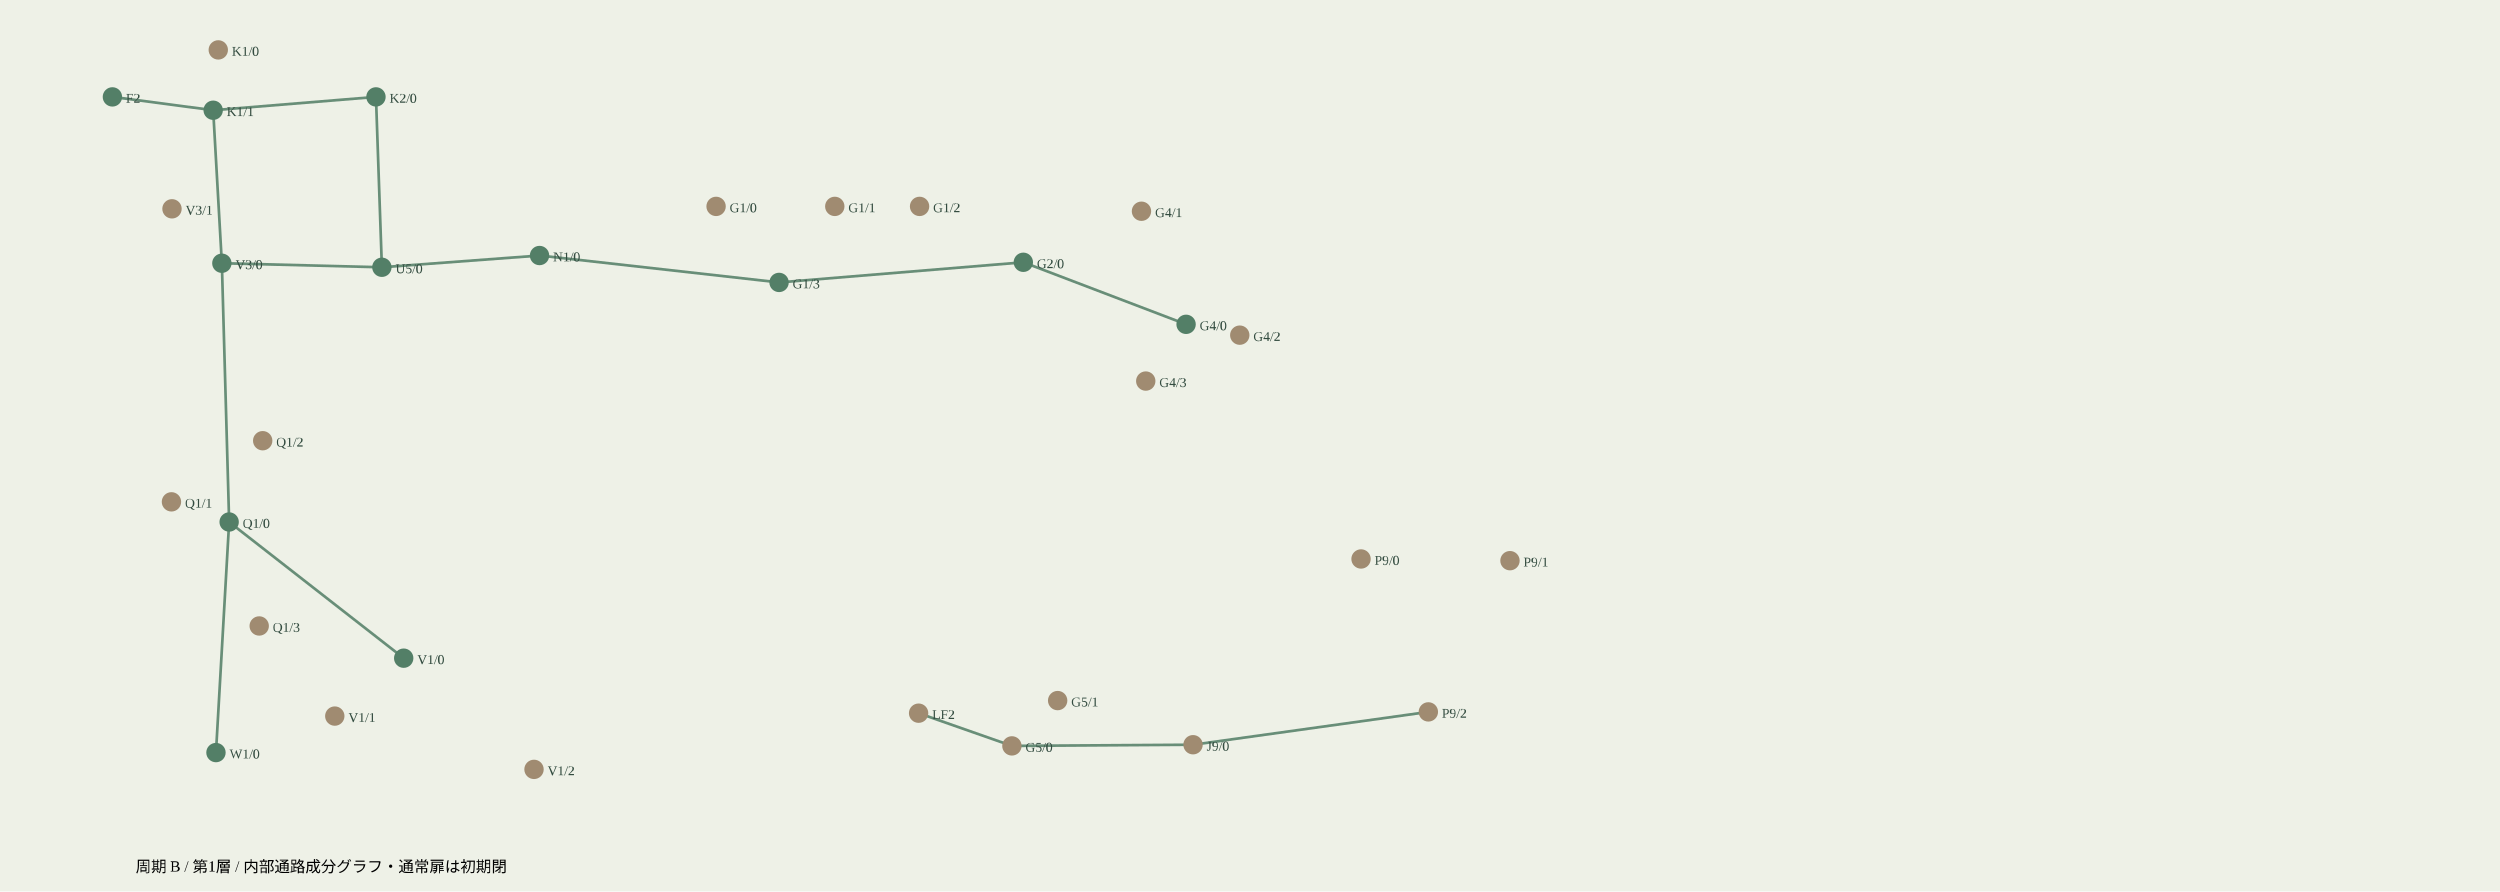
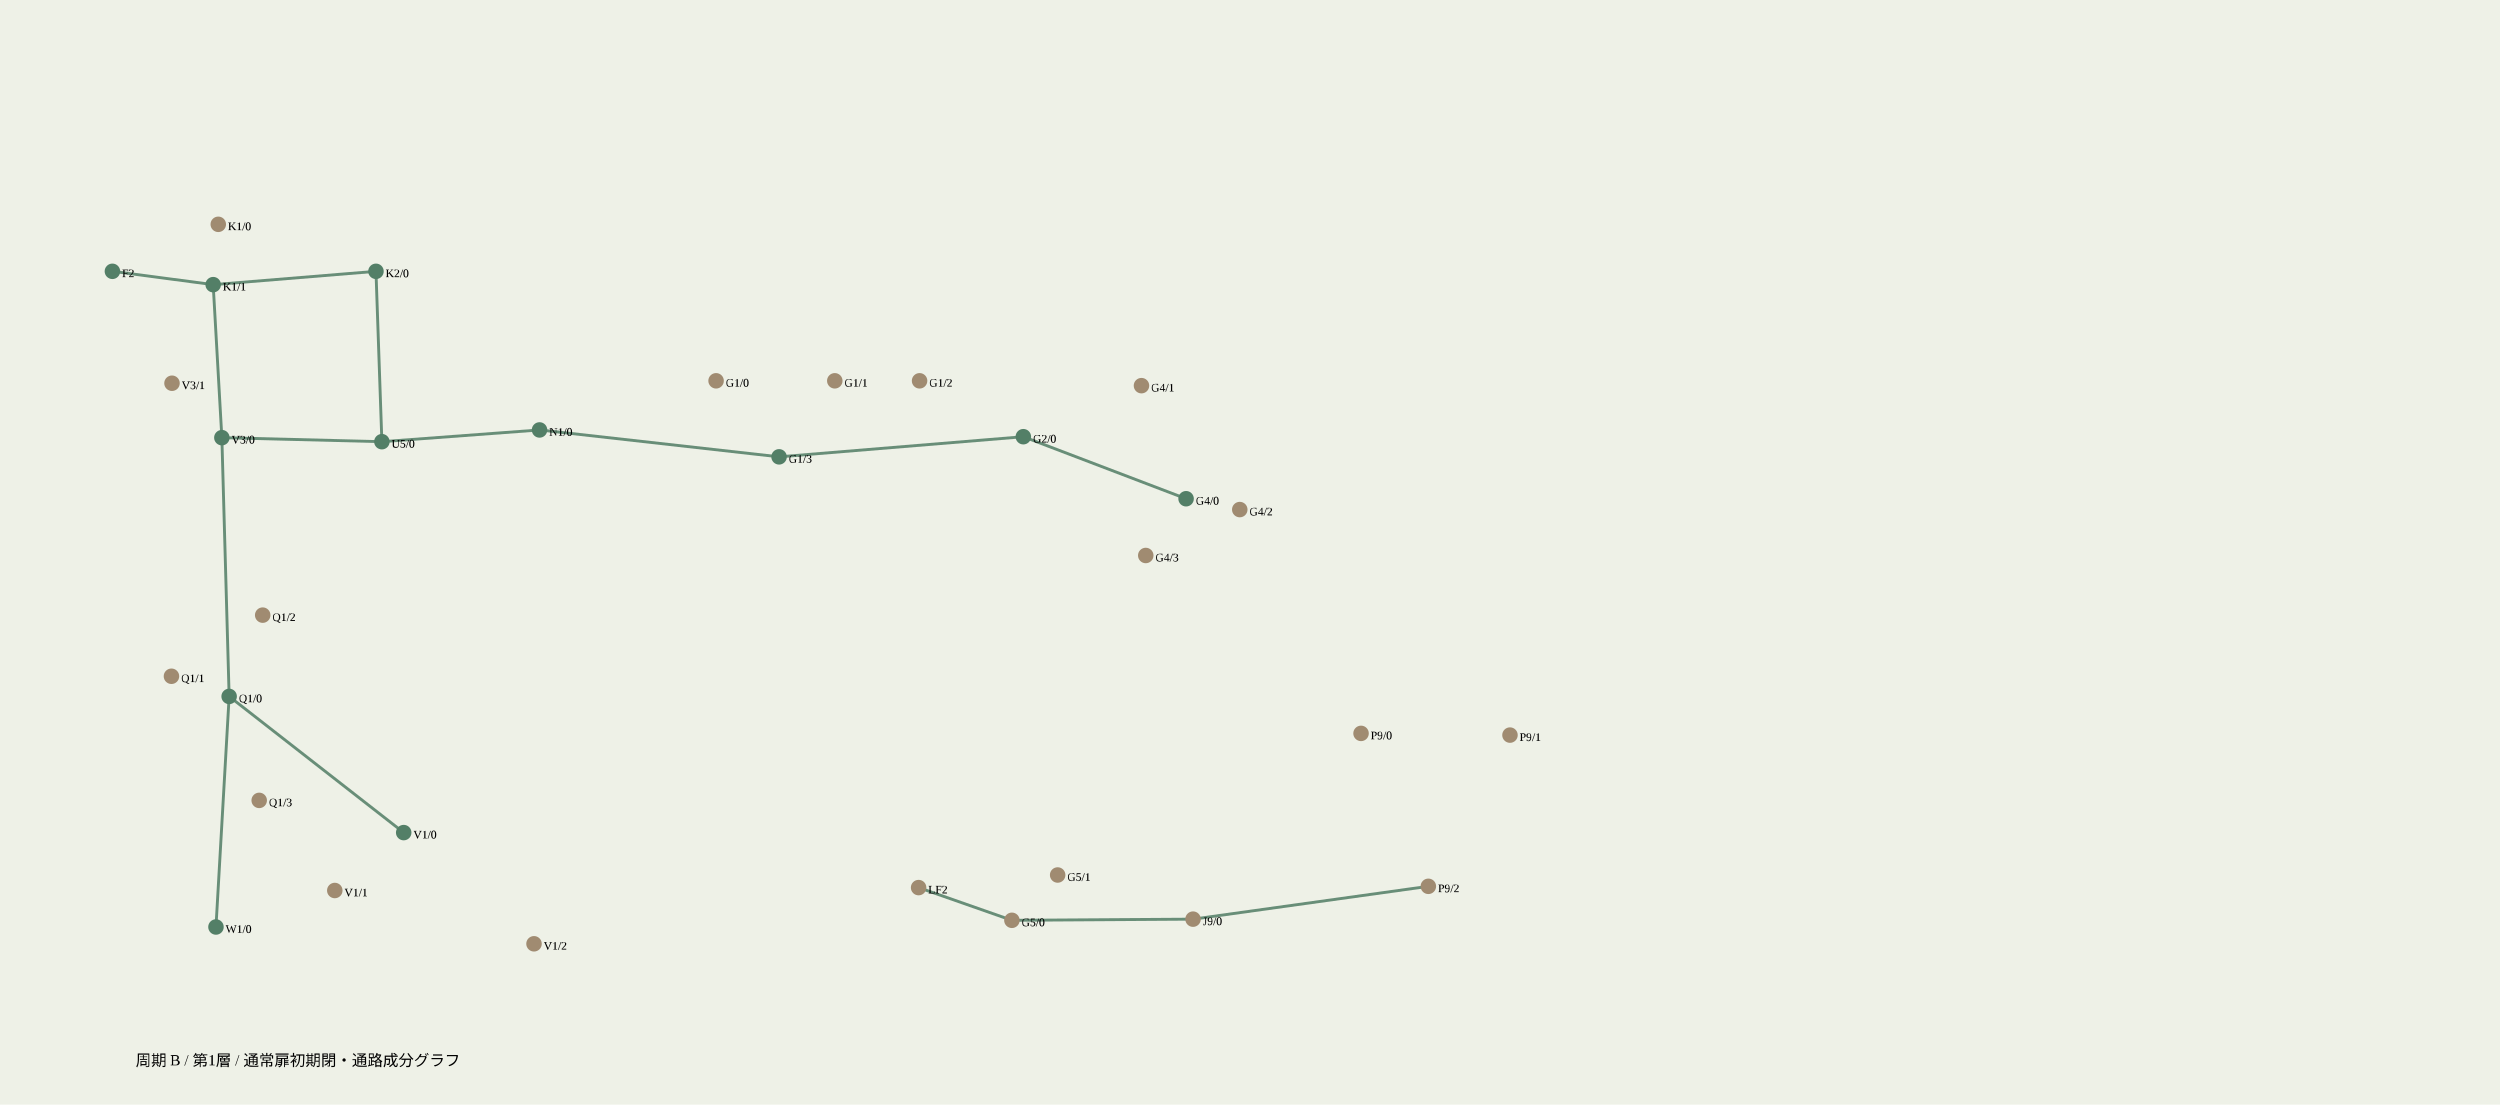
- <svg xmlns="http://www.w3.org/2000/svg" viewBox="-7 -1 129 46">
-   <rect x="-7" y="-1" width="129" height="46" fill="#eef1e7" />
-   <line x1="4" y1="4.688" x2="12.4" y2="4" stroke="#688e78" stroke-width=".14" />
-   <line x1="4" y1="4.688" x2="4.448" y2="12.583" stroke="#688e78" stroke-width=".14" />
-   <line x1="12.4" y1="4" x2="12.705" y2="12.791" stroke="#688e78" stroke-width=".14" />
-   <line x1="12.705" y1="12.791" x2="20.84" y2="12.185" stroke="#688e78" stroke-width=".14" />
-   <line x1="20.84" y1="12.185" x2="33.2" y2="13.573" stroke="#688e78" stroke-width=".14" />
-   <line x1="4.448" y1="12.583" x2="12.705" y2="12.791" stroke="#688e78" stroke-width=".14" />
-   <line x1="4.448" y1="12.583" x2="4.824" y2="25.935" stroke="#688e78" stroke-width=".14" />
-   <line x1="4.824" y1="25.935" x2="4.144" y2="37.833" stroke="#688e78" stroke-width=".14" />
-   <line x1="4.824" y1="25.935" x2="13.831" y2="32.962" stroke="#688e78" stroke-width=".14" />
-   <line x1="33.2" y1="13.573" x2="45.804" y2="12.534" stroke="#688e78" stroke-width=".14" />
-   <line x1="45.804" y1="12.534" x2="54.202" y2="15.735" stroke="#688e78" stroke-width=".14" />
-   <line x1="45.214" y1="37.488" x2="54.561" y2="37.428" stroke="#688e78" stroke-width=".14" />
-   <line x1="54.561" y1="37.428" x2="66.703" y2="35.734" stroke="#688e78" stroke-width=".14" />
-   <line x1="40.4" y1="35.8" x2="45.214" y2="37.488" stroke="#688e78" stroke-width=".14" />
-   <line x1="-1.2" y1="4" x2="4" y2="4.688" stroke="#688e78" stroke-width=".14" />
-   <circle cx="4.263" cy="1.575" r=".5" fill="#a08b71" />
-   <text x="4.963" y="1.875" font-size=".7" fill="#334c40">K1/0</text>
-   <circle cx="4" cy="4.688" r=".5" fill="#537f67" />
-   <text x="4.7" y="4.988" font-size=".7" fill="#334c40">K1/1</text>
-   <circle cx="12.4" cy="4" r=".5" fill="#537f67" />
-   <text x="13.1" y="4.3" font-size=".7" fill="#334c40">K2/0</text>
-   <circle cx="12.705" cy="12.791" r=".5" fill="#537f67" />
-   <text x="13.405" y="13.091" font-size=".7" fill="#334c40">U5/0</text>
-   <circle cx="20.84" cy="12.185" r=".5" fill="#537f67" />
-   <text x="21.54" y="12.485" font-size=".7" fill="#334c40">N1/0</text>
-   <circle cx="13.831" cy="32.962" r=".5" fill="#537f67" />
-   <text x="14.531" y="33.262" font-size=".7" fill="#334c40">V1/0</text>
-   <circle cx="10.275" cy="35.95" r=".5" fill="#a08b71" />
-   <text x="10.975" y="36.25" font-size=".7" fill="#334c40">V1/1</text>
-   <circle cx="20.555" cy="38.7" r=".5" fill="#a08b71" />
-   <text x="21.255" y="39" font-size=".7" fill="#334c40">V1/2</text>
-   <circle cx="4.448" cy="12.583" r=".5" fill="#537f67" />
-   <text x="5.148" y="12.883" font-size=".7" fill="#334c40">V3/0</text>
-   <circle cx="1.875" cy="9.775" r=".5" fill="#a08b71" />
-   <text x="2.575" y="10.075" font-size=".7" fill="#334c40">V3/1</text>
-   <circle cx="4.824" cy="25.935" r=".5" fill="#537f67" />
-   <text x="5.524" y="26.235" font-size=".7" fill="#334c40">Q1/0</text>
-   <circle cx="1.847" cy="24.895" r=".5" fill="#a08b71" />
-   <text x="2.547" y="25.195" font-size=".7" fill="#334c40">Q1/1</text>
-   <circle cx="6.555" cy="21.741" r=".5" fill="#a08b71" />
-   <text x="7.255" y="22.041" font-size=".7" fill="#334c40">Q1/2</text>
-   <circle cx="6.375" cy="31.3" r=".5" fill="#a08b71" />
-   <text x="7.075" y="31.6" font-size=".7" fill="#334c40">Q1/3</text>
-   <circle cx="4.144" cy="37.833" r=".5" fill="#537f67" />
-   <text x="4.844" y="38.133" font-size=".7" fill="#334c40">W1/0</text>
-   <circle cx="29.95" cy="9.65" r=".5" fill="#a08b71" />
-   <text x="30.65" y="9.95" font-size=".7" fill="#334c40">G1/0</text>
-   <circle cx="36.075" cy="9.65" r=".5" fill="#a08b71" />
-   <text x="36.775" y="9.95" font-size=".7" fill="#334c40">G1/1</text>
-   <circle cx="40.45" cy="9.65" r=".5" fill="#a08b71" />
-   <text x="41.15" y="9.95" font-size=".7" fill="#334c40">G1/2</text>
-   <circle cx="33.2" cy="13.573" r=".5" fill="#537f67" />
-   <text x="33.9" y="13.873" font-size=".7" fill="#334c40">G1/3</text>
-   <circle cx="45.804" cy="12.534" r=".5" fill="#537f67" />
-   <text x="46.504" y="12.834" font-size=".7" fill="#334c40">G2/0</text>
-   <circle cx="54.202" cy="15.735" r=".5" fill="#537f67" />
-   <text x="54.902" y="16.035" font-size=".7" fill="#334c40">G4/0</text>
-   <circle cx="51.9" cy="9.9" r=".5" fill="#a08b71" />
-   <text x="52.6" y="10.2" font-size=".7" fill="#334c40">G4/1</text>
-   <circle cx="56.972" cy="16.294" r=".5" fill="#a08b71" />
-   <text x="57.672" y="16.594" font-size=".7" fill="#334c40">G4/2</text>
-   <circle cx="52.121" cy="18.663" r=".5" fill="#a08b71" />
-   <text x="52.821" y="18.963" font-size=".7" fill="#334c40">G4/3</text>
-   <circle cx="45.214" cy="37.488" r=".5" fill="#a08b71" />
-   <text x="45.914" y="37.788" font-size=".7" fill="#334c40">G5/0</text>
-   <circle cx="47.575" cy="35.15" r=".5" fill="#a08b71" />
-   <text x="48.275" y="35.45" font-size=".7" fill="#334c40">G5/1</text>
-   <circle cx="54.561" cy="37.428" r=".5" fill="#a08b71" />
-   <text x="55.261" y="37.728" font-size=".7" fill="#334c40">J9/0</text>
-   <circle cx="63.23" cy="27.843" r=".5" fill="#a08b71" />
-   <text x="63.93" y="28.143" font-size=".7" fill="#334c40">P9/0</text>
-   <circle cx="70.915" cy="27.931" r=".5" fill="#a08b71" />
-   <text x="71.615" y="28.231" font-size=".7" fill="#334c40">P9/1</text>
-   <circle cx="66.703" cy="35.734" r=".5" fill="#a08b71" />
-   <text x="67.403" y="36.034" font-size=".7" fill="#334c40">P9/2</text>
-   <circle cx="-1.2" cy="4" r=".5" fill="#537f67" />
-   <text x="-0.5" y="4.3" font-size=".7" fill="#334c40">F2</text>
-   <circle cx="40.4" cy="35.8" r=".5" fill="#a08b71" />
-   <text x="41.1" y="36.1" font-size=".7" fill="#334c40">LF2</text>
-   <text x="0" y="44" font-size=".8">周期 B / 第1層 / 内部通路成分グラフ・通常扉は初期閉</text>
+ <svg xmlns="http://www.w3.org/2000/svg" viewBox="-7 -10 129 57">
+   <rect x="-7" y="-10" width="129" height="57" fill="#eef1e7" />
+   <line x1="4" y1="4.688" x2="12.4" y2="4" stroke="#688e78" stroke-width=".15" />
+   <line x1="4" y1="4.688" x2="4.448" y2="12.583" stroke="#688e78" stroke-width=".15" />
+   <line x1="12.4" y1="4" x2="12.705" y2="12.791" stroke="#688e78" stroke-width=".15" />
+   <line x1="12.705" y1="12.791" x2="20.84" y2="12.185" stroke="#688e78" stroke-width=".15" />
+   <line x1="20.84" y1="12.185" x2="33.2" y2="13.573" stroke="#688e78" stroke-width=".15" />
+   <line x1="4.448" y1="12.583" x2="12.705" y2="12.791" stroke="#688e78" stroke-width=".15" />
+   <line x1="4.448" y1="12.583" x2="4.824" y2="25.935" stroke="#688e78" stroke-width=".15" />
+   <line x1="4.824" y1="25.935" x2="4.144" y2="37.833" stroke="#688e78" stroke-width=".15" />
+   <line x1="4.824" y1="25.935" x2="13.831" y2="32.962" stroke="#688e78" stroke-width=".15" />
+   <line x1="33.2" y1="13.573" x2="45.804" y2="12.534" stroke="#688e78" stroke-width=".15" />
+   <line x1="45.804" y1="12.534" x2="54.202" y2="15.735" stroke="#688e78" stroke-width=".15" />
+   <line x1="45.214" y1="37.488" x2="54.561" y2="37.428" stroke="#688e78" stroke-width=".15" />
+   <line x1="54.561" y1="37.428" x2="66.703" y2="35.734" stroke="#688e78" stroke-width=".15" />
+   <line x1="40.4" y1="35.8" x2="45.214" y2="37.488" stroke="#688e78" stroke-width=".15" />
+   <line x1="-1.2" y1="4" x2="4" y2="4.688" stroke="#688e78" stroke-width=".15" />
+   <circle cx="4.263" cy="1.575" r=".4" fill="#a08b71" />
+   <text x="4.763" y="1.875" font-size=".6">K1/0</text>
+   <circle cx="4" cy="4.688" r=".4" fill="#537f67" />
+   <text x="4.5" y="4.988" font-size=".6">K1/1</text>
+   <circle cx="12.4" cy="4" r=".4" fill="#537f67" />
+   <text x="12.9" y="4.3" font-size=".6">K2/0</text>
+   <circle cx="12.705" cy="12.791" r=".4" fill="#537f67" />
+   <text x="13.205" y="13.091" font-size=".6">U5/0</text>
+   <circle cx="20.84" cy="12.185" r=".4" fill="#537f67" />
+   <text x="21.34" y="12.485" font-size=".6">N1/0</text>
+   <circle cx="13.831" cy="32.962" r=".4" fill="#537f67" />
+   <text x="14.331" y="33.262" font-size=".6">V1/0</text>
+   <circle cx="10.275" cy="35.95" r=".4" fill="#a08b71" />
+   <text x="10.775" y="36.25" font-size=".6">V1/1</text>
+   <circle cx="20.555" cy="38.7" r=".4" fill="#a08b71" />
+   <text x="21.055" y="39" font-size=".6">V1/2</text>
+   <circle cx="4.448" cy="12.583" r=".4" fill="#537f67" />
+   <text x="4.948" y="12.883" font-size=".6">V3/0</text>
+   <circle cx="1.875" cy="9.775" r=".4" fill="#a08b71" />
+   <text x="2.375" y="10.075" font-size=".6">V3/1</text>
+   <circle cx="4.824" cy="25.935" r=".4" fill="#537f67" />
+   <text x="5.324" y="26.235" font-size=".6">Q1/0</text>
+   <circle cx="1.847" cy="24.895" r=".4" fill="#a08b71" />
+   <text x="2.347" y="25.195" font-size=".6">Q1/1</text>
+   <circle cx="6.555" cy="21.741" r=".4" fill="#a08b71" />
+   <text x="7.055" y="22.041" font-size=".6">Q1/2</text>
+   <circle cx="6.375" cy="31.3" r=".4" fill="#a08b71" />
+   <text x="6.875" y="31.6" font-size=".6">Q1/3</text>
+   <circle cx="4.144" cy="37.833" r=".4" fill="#537f67" />
+   <text x="4.644" y="38.133" font-size=".6">W1/0</text>
+   <circle cx="29.95" cy="9.65" r=".4" fill="#a08b71" />
+   <text x="30.45" y="9.95" font-size=".6">G1/0</text>
+   <circle cx="36.075" cy="9.65" r=".4" fill="#a08b71" />
+   <text x="36.575" y="9.95" font-size=".6">G1/1</text>
+   <circle cx="40.45" cy="9.65" r=".4" fill="#a08b71" />
+   <text x="40.95" y="9.95" font-size=".6">G1/2</text>
+   <circle cx="33.2" cy="13.573" r=".4" fill="#537f67" />
+   <text x="33.7" y="13.873" font-size=".6">G1/3</text>
+   <circle cx="45.804" cy="12.534" r=".4" fill="#537f67" />
+   <text x="46.304" y="12.834" font-size=".6">G2/0</text>
+   <circle cx="54.202" cy="15.735" r=".4" fill="#537f67" />
+   <text x="54.702" y="16.035" font-size=".6">G4/0</text>
+   <circle cx="51.9" cy="9.9" r=".4" fill="#a08b71" />
+   <text x="52.4" y="10.2" font-size=".6">G4/1</text>
+   <circle cx="56.972" cy="16.294" r=".4" fill="#a08b71" />
+   <text x="57.472" y="16.594" font-size=".6">G4/2</text>
+   <circle cx="52.121" cy="18.663" r=".4" fill="#a08b71" />
+   <text x="52.621" y="18.963" font-size=".6">G4/3</text>
+   <circle cx="45.214" cy="37.488" r=".4" fill="#a08b71" />
+   <text x="45.714" y="37.788" font-size=".6">G5/0</text>
+   <circle cx="47.575" cy="35.15" r=".4" fill="#a08b71" />
+   <text x="48.075" y="35.45" font-size=".6">G5/1</text>
+   <circle cx="54.561" cy="37.428" r=".4" fill="#a08b71" />
+   <text x="55.061" y="37.728" font-size=".6">J9/0</text>
+   <circle cx="63.23" cy="27.843" r=".4" fill="#a08b71" />
+   <text x="63.73" y="28.143" font-size=".6">P9/0</text>
+   <circle cx="70.915" cy="27.931" r=".4" fill="#a08b71" />
+   <text x="71.415" y="28.231" font-size=".6">P9/1</text>
+   <circle cx="66.703" cy="35.734" r=".4" fill="#a08b71" />
+   <text x="67.203" y="36.034" font-size=".6">P9/2</text>
+   <circle cx="-1.2" cy="4" r=".4" fill="#537f67" />
+   <text x="-0.7" y="4.3" font-size=".6">F2</text>
+   <circle cx="40.4" cy="35.8" r=".4" fill="#a08b71" />
+   <text x="40.9" y="36.1" font-size=".6">LF2</text>
+   <text x="0" y="45" font-size=".8">周期 B / 第1層 / 通常扉初期閉・通路成分グラフ</text>
</svg>
